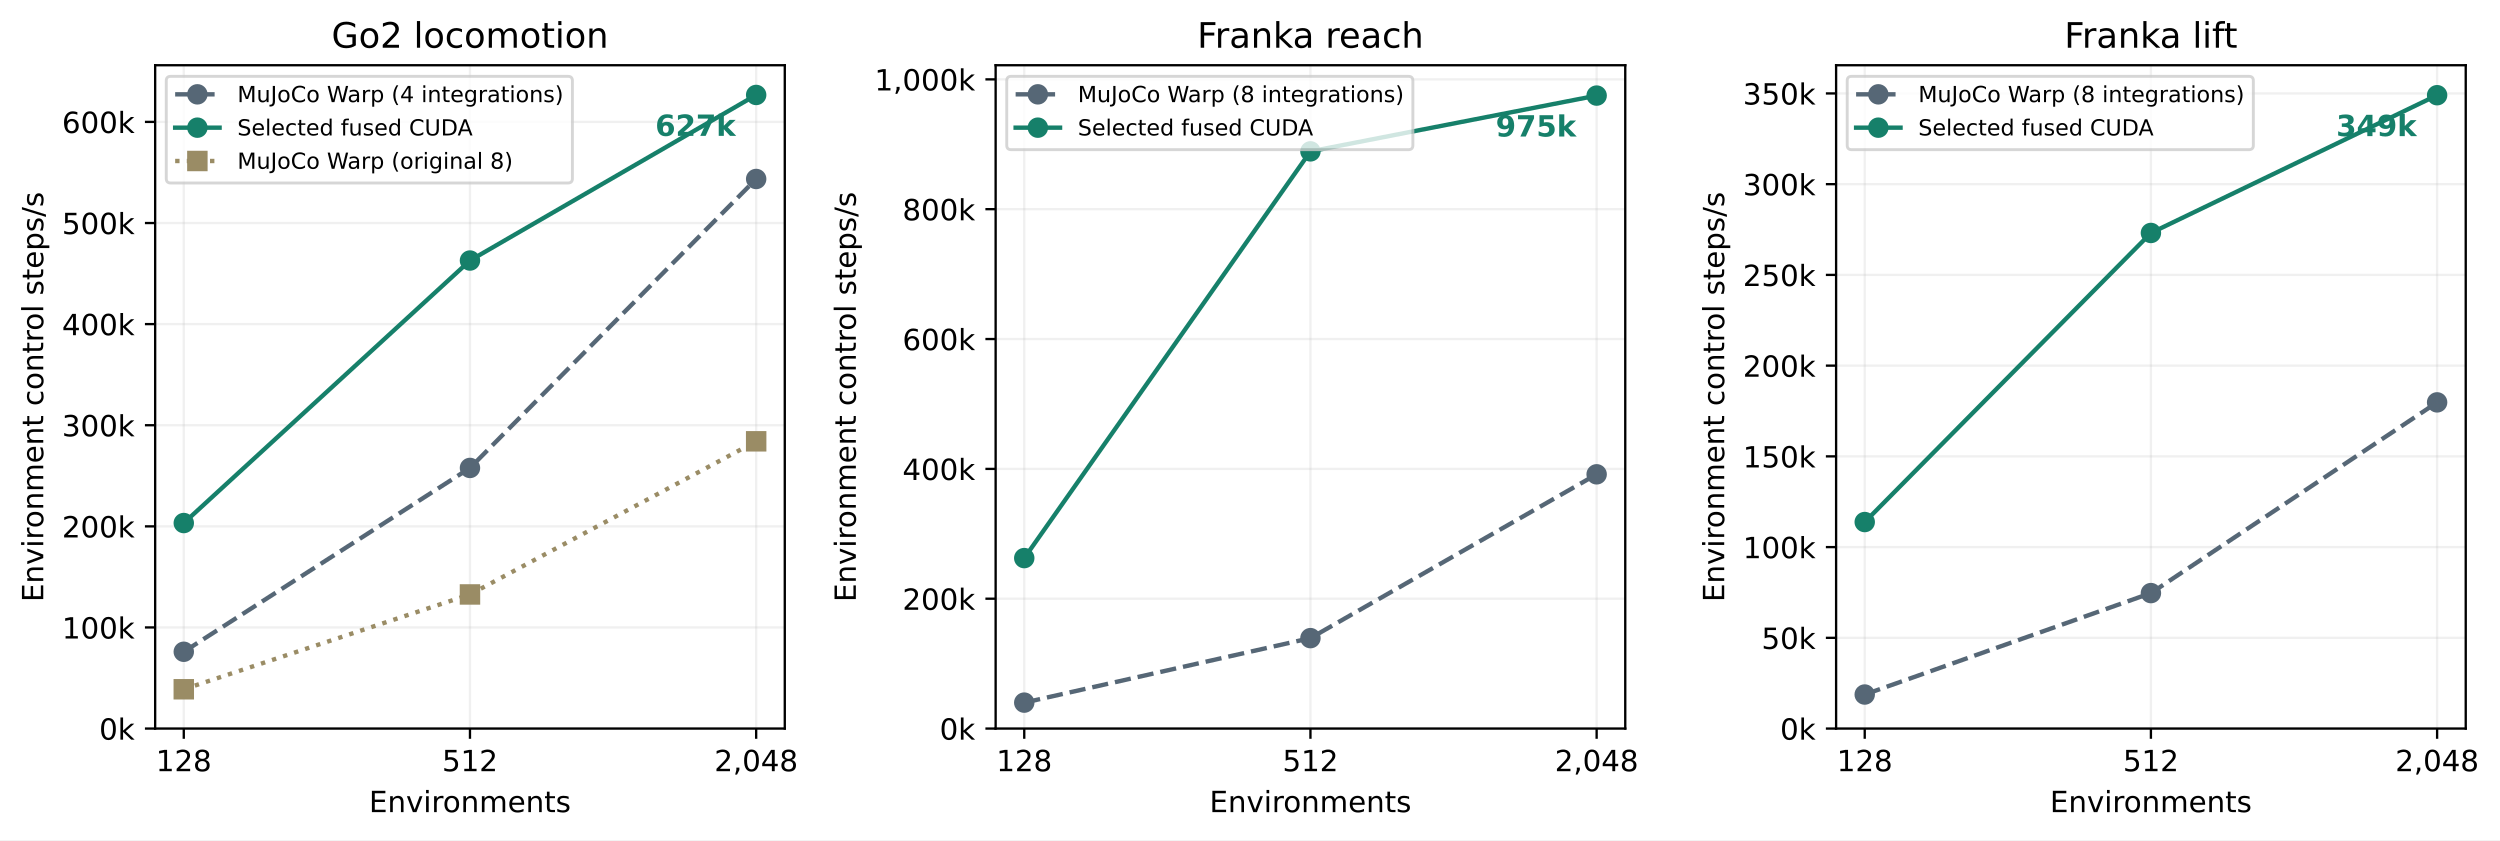
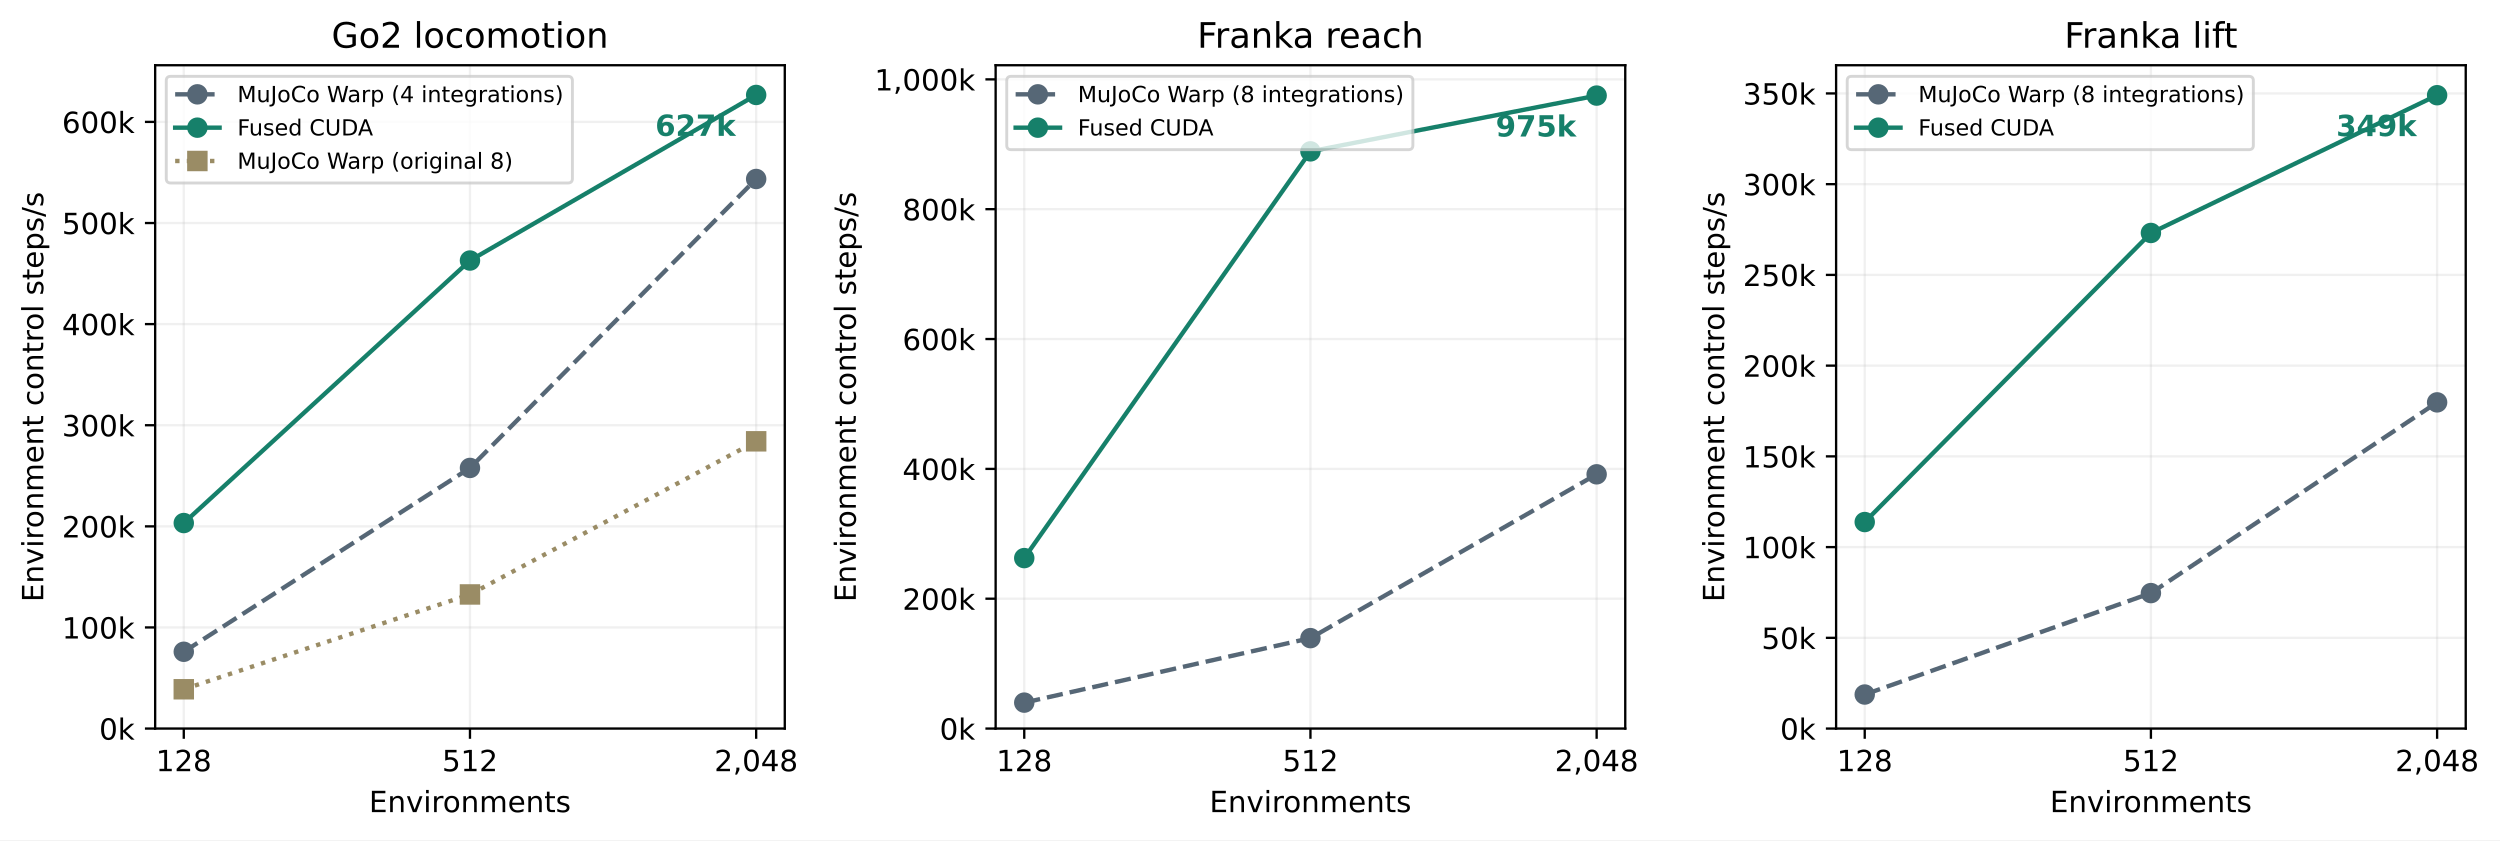
<svg xmlns="http://www.w3.org/2000/svg" xmlns:xlink="http://www.w3.org/1999/xlink" width="855.232pt" height="287.437pt" viewBox="0 0 855.232 287.437" version="1.1">
  <defs>
    <style type="text/css">*{stroke-linejoin: round; stroke-linecap: butt}</style>
  </defs>
  <g id="figure_1">
    <g id="patch_1">
      <path d="M 0 287.437  L 855.232 287.437  L 855.232 0  L 0 0  z " style="fill: #ffffff" />
    </g>
    <g id="axes_1">
      <g id="patch_2">
        <path d="M 53.079 249.236  L 268.468 249.236  L 268.468 22.318  L 53.079 22.318  z " style="fill: #ffffff" />
      </g>
      <g id="matplotlib.axis_1">
        <g id="xtick_1">
          <g id="line2d_1">
-             <path d="M 62.869 249.236  L 62.869 22.318  " clip-path="url(#pfa9bfc606b)" style="fill: none; stroke: #b0b0b0; stroke-opacity: 0.18; stroke-width: 0.8; stroke-linecap: square" />
+             <path d="M 62.869 249.236  L 62.869 22.318  " clip-path="url(#p2369668ead)" style="fill: none; stroke: #b0b0b0; stroke-opacity: 0.18; stroke-width: 0.8; stroke-linecap: square" />
          </g>
          <g id="line2d_2">
            <defs>
-               <path id="m6d9b326671" d="M 0 0  L 0 3.5  " style="stroke: #000000; stroke-width: 0.8" />
+               <path id="mb90a01d049" d="M 0 0  L 0 3.5  " style="stroke: #000000; stroke-width: 0.8" />
            </defs>
            <g>
-               <use xlink:href="#m6d9b326671" x="62.869" y="249.236" style="stroke: #000000; stroke-width: 0.8" />
+               <use xlink:href="#mb90a01d049" x="62.869" y="249.236" style="stroke: #000000; stroke-width: 0.8" />
            </g>
          </g>
          <g id="text_1">
            <text style="font-size: 10px; font-family: 'DejaVu Sans'; text-anchor: middle" x="62.869" y="263.833" transform="rotate(-0 62.86934 263.8334)">128</text>
          </g>
        </g>
        <g id="xtick_2">
          <g id="line2d_3">
-             <path d="M 160.774 249.236  L 160.774 22.318  " clip-path="url(#pfa9bfc606b)" style="fill: none; stroke: #b0b0b0; stroke-opacity: 0.18; stroke-width: 0.8; stroke-linecap: square" />
+             <path d="M 160.774 249.236  L 160.774 22.318  " clip-path="url(#p2369668ead)" style="fill: none; stroke: #b0b0b0; stroke-opacity: 0.18; stroke-width: 0.8; stroke-linecap: square" />
          </g>
          <g id="line2d_4">
            <g>
-               <use xlink:href="#m6d9b326671" x="160.774" y="249.236" style="stroke: #000000; stroke-width: 0.8" />
+               <use xlink:href="#mb90a01d049" x="160.774" y="249.236" style="stroke: #000000; stroke-width: 0.8" />
            </g>
          </g>
          <g id="text_2">
            <text style="font-size: 10px; font-family: 'DejaVu Sans'; text-anchor: middle" x="160.774" y="263.833" transform="rotate(-0 160.7737 263.8334)">512</text>
          </g>
        </g>
        <g id="xtick_3">
          <g id="line2d_5">
-             <path d="M 258.678 249.236  L 258.678 22.318  " clip-path="url(#pfa9bfc606b)" style="fill: none; stroke: #b0b0b0; stroke-opacity: 0.18; stroke-width: 0.8; stroke-linecap: square" />
+             <path d="M 258.678 249.236  L 258.678 22.318  " clip-path="url(#p2369668ead)" style="fill: none; stroke: #b0b0b0; stroke-opacity: 0.18; stroke-width: 0.8; stroke-linecap: square" />
          </g>
          <g id="line2d_6">
            <g>
-               <use xlink:href="#m6d9b326671" x="258.678" y="249.236" style="stroke: #000000; stroke-width: 0.8" />
+               <use xlink:href="#mb90a01d049" x="258.678" y="249.236" style="stroke: #000000; stroke-width: 0.8" />
            </g>
          </g>
          <g id="text_3">
            <text style="font-size: 10px; font-family: 'DejaVu Sans'; text-anchor: middle" x="258.678" y="263.833" transform="rotate(-0 258.678 263.8334)">2,048</text>
          </g>
        </g>
        <g id="text_4">
          <text style="font-size: 10px; font-family: 'DejaVu Sans'; text-anchor: middle" x="160.774" y="277.834" transform="rotate(-0 160.7737 277.8342)">Environments</text>
        </g>
      </g>
      <g id="matplotlib.axis_2">
        <g id="ytick_1">
          <g id="line2d_7">
-             <path d="M 53.079 249.236  L 268.468 249.236  " clip-path="url(#pfa9bfc606b)" style="fill: none; stroke: #b0b0b0; stroke-opacity: 0.18; stroke-width: 0.8; stroke-linecap: square" />
+             <path d="M 53.079 249.236  L 268.468 249.236  " clip-path="url(#p2369668ead)" style="fill: none; stroke: #b0b0b0; stroke-opacity: 0.18; stroke-width: 0.8; stroke-linecap: square" />
          </g>
          <g id="line2d_8">
            <defs>
-               <path id="m9e95028390" d="M 0 0  L -3.5 0  " style="stroke: #000000; stroke-width: 0.8" />
+               <path id="m19fe8daa5b" d="M 0 0  L -3.5 0  " style="stroke: #000000; stroke-width: 0.8" />
            </defs>
            <g>
-               <use xlink:href="#m9e95028390" x="53.079" y="249.236" style="stroke: #000000; stroke-width: 0.8" />
+               <use xlink:href="#m19fe8daa5b" x="53.079" y="249.236" style="stroke: #000000; stroke-width: 0.8" />
            </g>
          </g>
          <g id="text_5">
            <text style="font-size: 10px; font-family: 'DejaVu Sans'; text-anchor: end" x="46.079" y="253.035" transform="rotate(-0 46.07891 253.035)">0k</text>
          </g>
        </g>
        <g id="ytick_2">
          <g id="line2d_9">
-             <path d="M 53.079 214.646  L 268.468 214.646  " clip-path="url(#pfa9bfc606b)" style="fill: none; stroke: #b0b0b0; stroke-opacity: 0.18; stroke-width: 0.8; stroke-linecap: square" />
+             <path d="M 53.079 214.646  L 268.468 214.646  " clip-path="url(#p2369668ead)" style="fill: none; stroke: #b0b0b0; stroke-opacity: 0.18; stroke-width: 0.8; stroke-linecap: square" />
          </g>
          <g id="line2d_10">
            <g>
-               <use xlink:href="#m9e95028390" x="53.079" y="214.646" style="stroke: #000000; stroke-width: 0.8" />
+               <use xlink:href="#m19fe8daa5b" x="53.079" y="214.646" style="stroke: #000000; stroke-width: 0.8" />
            </g>
          </g>
          <g id="text_6">
            <text style="font-size: 10px; font-family: 'DejaVu Sans'; text-anchor: end" x="46.079" y="218.445" transform="rotate(-0 46.07891 218.4454)">100k</text>
          </g>
        </g>
        <g id="ytick_3">
          <g id="line2d_11">
-             <path d="M 53.079 180.057  L 268.468 180.057  " clip-path="url(#pfa9bfc606b)" style="fill: none; stroke: #b0b0b0; stroke-opacity: 0.18; stroke-width: 0.8; stroke-linecap: square" />
+             <path d="M 53.079 180.057  L 268.468 180.057  " clip-path="url(#p2369668ead)" style="fill: none; stroke: #b0b0b0; stroke-opacity: 0.18; stroke-width: 0.8; stroke-linecap: square" />
          </g>
          <g id="line2d_12">
            <g>
-               <use xlink:href="#m9e95028390" x="53.079" y="180.057" style="stroke: #000000; stroke-width: 0.8" />
+               <use xlink:href="#m19fe8daa5b" x="53.079" y="180.057" style="stroke: #000000; stroke-width: 0.8" />
            </g>
          </g>
          <g id="text_7">
            <text style="font-size: 10px; font-family: 'DejaVu Sans'; text-anchor: end" x="46.079" y="183.856" transform="rotate(-0 46.07891 183.8558)">200k</text>
          </g>
        </g>
        <g id="ytick_4">
          <g id="line2d_13">
-             <path d="M 53.079 145.467  L 268.468 145.467  " clip-path="url(#pfa9bfc606b)" style="fill: none; stroke: #b0b0b0; stroke-opacity: 0.18; stroke-width: 0.8; stroke-linecap: square" />
+             <path d="M 53.079 145.467  L 268.468 145.467  " clip-path="url(#p2369668ead)" style="fill: none; stroke: #b0b0b0; stroke-opacity: 0.18; stroke-width: 0.8; stroke-linecap: square" />
          </g>
          <g id="line2d_14">
            <g>
-               <use xlink:href="#m9e95028390" x="53.079" y="145.467" style="stroke: #000000; stroke-width: 0.8" />
+               <use xlink:href="#m19fe8daa5b" x="53.079" y="145.467" style="stroke: #000000; stroke-width: 0.8" />
            </g>
          </g>
          <g id="text_8">
            <text style="font-size: 10px; font-family: 'DejaVu Sans'; text-anchor: end" x="46.079" y="149.266" transform="rotate(-0 46.07891 149.2661)">300k</text>
          </g>
        </g>
        <g id="ytick_5">
          <g id="line2d_15">
-             <path d="M 53.079 110.877  L 268.468 110.877  " clip-path="url(#pfa9bfc606b)" style="fill: none; stroke: #b0b0b0; stroke-opacity: 0.18; stroke-width: 0.8; stroke-linecap: square" />
+             <path d="M 53.079 110.877  L 268.468 110.877  " clip-path="url(#p2369668ead)" style="fill: none; stroke: #b0b0b0; stroke-opacity: 0.18; stroke-width: 0.8; stroke-linecap: square" />
          </g>
          <g id="line2d_16">
            <g>
-               <use xlink:href="#m9e95028390" x="53.079" y="110.877" style="stroke: #000000; stroke-width: 0.8" />
+               <use xlink:href="#m19fe8daa5b" x="53.079" y="110.877" style="stroke: #000000; stroke-width: 0.8" />
            </g>
          </g>
          <g id="text_9">
            <text style="font-size: 10px; font-family: 'DejaVu Sans'; text-anchor: end" x="46.079" y="114.677" transform="rotate(-0 46.07891 114.6765)">400k</text>
          </g>
        </g>
        <g id="ytick_6">
          <g id="line2d_17">
-             <path d="M 53.079 76.288  L 268.468 76.288  " clip-path="url(#pfa9bfc606b)" style="fill: none; stroke: #b0b0b0; stroke-opacity: 0.18; stroke-width: 0.8; stroke-linecap: square" />
+             <path d="M 53.079 76.288  L 268.468 76.288  " clip-path="url(#p2369668ead)" style="fill: none; stroke: #b0b0b0; stroke-opacity: 0.18; stroke-width: 0.8; stroke-linecap: square" />
          </g>
          <g id="line2d_18">
            <g>
-               <use xlink:href="#m9e95028390" x="53.079" y="76.288" style="stroke: #000000; stroke-width: 0.8" />
+               <use xlink:href="#m19fe8daa5b" x="53.079" y="76.288" style="stroke: #000000; stroke-width: 0.8" />
            </g>
          </g>
          <g id="text_10">
            <text style="font-size: 10px; font-family: 'DejaVu Sans'; text-anchor: end" x="46.079" y="80.087" transform="rotate(-0 46.07891 80.08688)">500k</text>
          </g>
        </g>
        <g id="ytick_7">
          <g id="line2d_19">
-             <path d="M 53.079 41.698  L 268.468 41.698  " clip-path="url(#pfa9bfc606b)" style="fill: none; stroke: #b0b0b0; stroke-opacity: 0.18; stroke-width: 0.8; stroke-linecap: square" />
+             <path d="M 53.079 41.698  L 268.468 41.698  " clip-path="url(#p2369668ead)" style="fill: none; stroke: #b0b0b0; stroke-opacity: 0.18; stroke-width: 0.8; stroke-linecap: square" />
          </g>
          <g id="line2d_20">
            <g>
-               <use xlink:href="#m9e95028390" x="53.079" y="41.698" style="stroke: #000000; stroke-width: 0.8" />
+               <use xlink:href="#m19fe8daa5b" x="53.079" y="41.698" style="stroke: #000000; stroke-width: 0.8" />
            </g>
          </g>
          <g id="text_11">
            <text style="font-size: 10px; font-family: 'DejaVu Sans'; text-anchor: end" x="46.079" y="45.497" transform="rotate(-0 46.07891 45.49725)">600k</text>
          </g>
        </g>
        <g id="text_12">
          <text style="font-size: 10px; font-family: 'DejaVu Sans'; text-anchor: middle" x="14.798" y="135.777" transform="rotate(-90 14.79844 135.777)">Environment control steps/s</text>
        </g>
      </g>
      <g id="line2d_21">
-         <path d="M 62.869 222.968  L 160.774 160.08  L 258.678 61.228  " clip-path="url(#pfa9bfc606b)" style="fill: none; stroke-dasharray: 5.55,2.4; stroke-dashoffset: 0; stroke: #566776; stroke-width: 1.5" />
+         <path d="M 62.869 222.968  L 160.774 160.08  L 258.678 61.228  " clip-path="url(#p2369668ead)" style="fill: none; stroke-dasharray: 5.55,2.4; stroke-dashoffset: 0; stroke: #566776; stroke-width: 1.5" />
        <defs>
-           <path id="macb9578a20" d="M 0 3  C 0.796 3 1.559 2.684 2.121 2.121  C 2.684 1.559 3 0.796 3 0  C 3 -0.796 2.684 -1.559 2.121 -2.121  C 1.559 -2.684 0.796 -3 0 -3  C -0.796 -3 -1.559 -2.684 -2.121 -2.121  C -2.684 -1.559 -3 -0.796 -3 0  C -3 0.796 -2.684 1.559 -2.121 2.121  C -1.559 2.684 -0.796 3 0 3  z " style="stroke: #566776" />
+           <path id="m96303d8f9d" d="M 0 3  C 0.796 3 1.559 2.684 2.121 2.121  C 2.684 1.559 3 0.796 3 0  C 3 -0.796 2.684 -1.559 2.121 -2.121  C 1.559 -2.684 0.796 -3 0 -3  C -0.796 -3 -1.559 -2.684 -2.121 -2.121  C -2.684 -1.559 -3 -0.796 -3 0  C -3 0.796 -2.684 1.559 -2.121 2.121  C -1.559 2.684 -0.796 3 0 3  z " style="stroke: #566776" />
        </defs>
-         <g clip-path="url(#pfa9bfc606b)">
-           <use xlink:href="#macb9578a20" x="62.869" y="222.968" style="fill: #566776; stroke: #566776" />
-           <use xlink:href="#macb9578a20" x="160.774" y="160.08" style="fill: #566776; stroke: #566776" />
-           <use xlink:href="#macb9578a20" x="258.678" y="61.228" style="fill: #566776; stroke: #566776" />
+         <g clip-path="url(#p2369668ead)">
+           <use xlink:href="#m96303d8f9d" x="62.869" y="222.968" style="fill: #566776; stroke: #566776" />
+           <use xlink:href="#m96303d8f9d" x="160.774" y="160.08" style="fill: #566776; stroke: #566776" />
+           <use xlink:href="#m96303d8f9d" x="258.678" y="61.228" style="fill: #566776; stroke: #566776" />
        </g>
      </g>
      <g id="line2d_22">
-         <path d="M 62.869 178.929  L 160.774 89.127  L 258.678 32.484  " clip-path="url(#pfa9bfc606b)" style="fill: none; stroke: #16806a; stroke-width: 1.5; stroke-linecap: square" />
+         <path d="M 62.869 178.929  L 160.774 89.127  L 258.678 32.484  " clip-path="url(#p2369668ead)" style="fill: none; stroke: #16806a; stroke-width: 1.5; stroke-linecap: square" />
        <defs>
-           <path id="m068252d904" d="M 0 3  C 0.796 3 1.559 2.684 2.121 2.121  C 2.684 1.559 3 0.796 3 0  C 3 -0.796 2.684 -1.559 2.121 -2.121  C 1.559 -2.684 0.796 -3 0 -3  C -0.796 -3 -1.559 -2.684 -2.121 -2.121  C -2.684 -1.559 -3 -0.796 -3 0  C -3 0.796 -2.684 1.559 -2.121 2.121  C -1.559 2.684 -0.796 3 0 3  z " style="stroke: #16806a" />
+           <path id="m623a1aa7e0" d="M 0 3  C 0.796 3 1.559 2.684 2.121 2.121  C 2.684 1.559 3 0.796 3 0  C 3 -0.796 2.684 -1.559 2.121 -2.121  C 1.559 -2.684 0.796 -3 0 -3  C -0.796 -3 -1.559 -2.684 -2.121 -2.121  C -2.684 -1.559 -3 -0.796 -3 0  C -3 0.796 -2.684 1.559 -2.121 2.121  C -1.559 2.684 -0.796 3 0 3  z " style="stroke: #16806a" />
        </defs>
-         <g clip-path="url(#pfa9bfc606b)">
-           <use xlink:href="#m068252d904" x="62.869" y="178.929" style="fill: #16806a; stroke: #16806a" />
-           <use xlink:href="#m068252d904" x="160.774" y="89.127" style="fill: #16806a; stroke: #16806a" />
-           <use xlink:href="#m068252d904" x="258.678" y="32.484" style="fill: #16806a; stroke: #16806a" />
+         <g clip-path="url(#p2369668ead)">
+           <use xlink:href="#m623a1aa7e0" x="62.869" y="178.929" style="fill: #16806a; stroke: #16806a" />
+           <use xlink:href="#m623a1aa7e0" x="160.774" y="89.127" style="fill: #16806a; stroke: #16806a" />
+           <use xlink:href="#m623a1aa7e0" x="258.678" y="32.484" style="fill: #16806a; stroke: #16806a" />
        </g>
      </g>
      <g id="line2d_23">
-         <path d="M 62.869 235.793  L 160.774 203.357  L 258.678 150.97  " clip-path="url(#pfa9bfc606b)" style="fill: none; stroke-dasharray: 1.5,2.475; stroke-dashoffset: 0; stroke: #9a8c65; stroke-width: 1.5" />
+         <path d="M 62.869 235.793  L 160.774 203.357  L 258.678 150.97  " clip-path="url(#p2369668ead)" style="fill: none; stroke-dasharray: 1.5,2.475; stroke-dashoffset: 0; stroke: #9a8c65; stroke-width: 1.5" />
        <defs>
-           <path id="m0e5992f09f" d="M -3 3  L 3 3  L 3 -3  L -3 -3  z " style="stroke: #9a8c65; stroke-linejoin: miter" />
+           <path id="m3a8577502d" d="M -3 3  L 3 3  L 3 -3  L -3 -3  z " style="stroke: #9a8c65; stroke-linejoin: miter" />
        </defs>
-         <g clip-path="url(#pfa9bfc606b)">
-           <use xlink:href="#m0e5992f09f" x="62.869" y="235.793" style="fill: #9a8c65; stroke: #9a8c65; stroke-linejoin: miter" />
-           <use xlink:href="#m0e5992f09f" x="160.774" y="203.357" style="fill: #9a8c65; stroke: #9a8c65; stroke-linejoin: miter" />
-           <use xlink:href="#m0e5992f09f" x="258.678" y="150.97" style="fill: #9a8c65; stroke: #9a8c65; stroke-linejoin: miter" />
+         <g clip-path="url(#p2369668ead)">
+           <use xlink:href="#m3a8577502d" x="62.869" y="235.793" style="fill: #9a8c65; stroke: #9a8c65; stroke-linejoin: miter" />
+           <use xlink:href="#m3a8577502d" x="160.774" y="203.357" style="fill: #9a8c65; stroke: #9a8c65; stroke-linejoin: miter" />
+           <use xlink:href="#m3a8577502d" x="258.678" y="150.97" style="fill: #9a8c65; stroke: #9a8c65; stroke-linejoin: miter" />
        </g>
      </g>
      <g id="patch_3">
        <path d="M 53.079 249.236  L 53.079 22.318  " style="fill: none; stroke: #000000; stroke-width: 0.8; stroke-linejoin: miter; stroke-linecap: square" />
      </g>
      <g id="patch_4">
        <path d="M 268.468 249.236  L 268.468 22.318  " style="fill: none; stroke: #000000; stroke-width: 0.8; stroke-linejoin: miter; stroke-linecap: square" />
      </g>
      <g id="patch_5">
        <path d="M 53.079 249.236  L 268.468 249.236  " style="fill: none; stroke: #000000; stroke-width: 0.8; stroke-linejoin: miter; stroke-linecap: square" />
      </g>
      <g id="patch_6">
        <path d="M 53.079 22.318  L 268.468 22.318  " style="fill: none; stroke: #000000; stroke-width: 0.8; stroke-linejoin: miter; stroke-linecap: square" />
      </g>
      <g id="text_13">
        <text style="font-weight: 700; font-size: 10px; font-family: 'DejaVu Sans'; text-anchor: end; fill: #16806a" x="251.678" y="46.484" transform="rotate(-0 251.678 46.4836)">627k</text>
      </g>
      <g id="text_14">
        <text style="font-size: 12px; font-family: 'DejaVu Sans'; text-anchor: middle" x="160.774" y="16.318" transform="rotate(-0 160.7737 16.31812)">Go2 locomotion</text>
      </g>
      <g id="legend_1">
        <g id="patch_7">
          <path d="M 58.399 62.6  L 194.296 62.6  Q 195.816 62.6 195.816 61.08  L 195.816 27.638  Q 195.816 26.118 194.296 26.118  L 58.399 26.118  Q 56.879 26.118 56.879 27.638  L 56.879 61.08  Q 56.879 62.6 58.399 62.6  z " style="fill: #ffffff; opacity: 0.8; stroke: #cccccc; stroke-linejoin: miter" />
        </g>
        <g id="line2d_24">
          <path d="M 59.919 32.273  L 67.519 32.273  L 75.119 32.273  " style="fill: none; stroke-dasharray: 5.55,2.4; stroke-dashoffset: 0; stroke: #566776; stroke-width: 1.5" />
          <g>
-             <use xlink:href="#macb9578a20" x="67.519" y="32.273" style="fill: #566776; stroke: #566776" />
+             <use xlink:href="#m96303d8f9d" x="67.519" y="32.273" style="fill: #566776; stroke: #566776" />
          </g>
        </g>
        <g id="text_15">
          <text style="font-size: 7.6px; font-family: 'DejaVu Sans'; text-anchor: start" x="81.199" y="34.933" transform="rotate(-0 81.19891 34.93294)">MuJoCo Warp (4 integrations)</text>
        </g>
        <g id="line2d_25">
          <path d="M 59.919 43.674  L 67.519 43.674  L 75.119 43.674  " style="fill: none; stroke: #16806a; stroke-width: 1.5; stroke-linecap: square" />
          <g>
-             <use xlink:href="#m068252d904" x="67.519" y="43.674" style="fill: #16806a; stroke: #16806a" />
+             <use xlink:href="#m623a1aa7e0" x="67.519" y="43.674" style="fill: #16806a; stroke: #16806a" />
          </g>
        </g>
        <g id="text_16">
-           <text style="font-size: 7.6px; font-family: 'DejaVu Sans'; text-anchor: start" x="81.199" y="46.334" transform="rotate(-0 81.19891 46.33353)">Selected fused CUDA</text>
+           <text style="font-size: 7.6px; font-family: 'DejaVu Sans'; text-anchor: start" x="81.199" y="46.334" transform="rotate(-0 81.19891 46.33353)">Fused CUDA</text>
        </g>
        <g id="line2d_26">
          <path d="M 59.919 55.074  L 67.519 55.074  L 75.119 55.074  " style="fill: none; stroke-dasharray: 1.5,2.475; stroke-dashoffset: 0; stroke: #9a8c65; stroke-width: 1.5" />
          <g>
-             <use xlink:href="#m0e5992f09f" x="67.519" y="55.074" style="fill: #9a8c65; stroke: #9a8c65; stroke-linejoin: miter" />
+             <use xlink:href="#m3a8577502d" x="67.519" y="55.074" style="fill: #9a8c65; stroke: #9a8c65; stroke-linejoin: miter" />
          </g>
        </g>
        <g id="text_17">
          <text style="font-size: 7.6px; font-family: 'DejaVu Sans'; text-anchor: start" x="81.199" y="57.734" transform="rotate(-0 81.19891 57.73412)">MuJoCo Warp (original 8)</text>
        </g>
      </g>
    </g>
    <g id="axes_2">
      <g id="patch_8">
        <path d="M 340.599 249.236  L 555.988 249.236  L 555.988 22.318  L 340.599 22.318  z " style="fill: #ffffff" />
      </g>
      <g id="matplotlib.axis_3">
        <g id="xtick_4">
          <g id="line2d_27">
-             <path d="M 350.389 249.236  L 350.389 22.318  " clip-path="url(#p7160b694bc)" style="fill: none; stroke: #b0b0b0; stroke-opacity: 0.18; stroke-width: 0.8; stroke-linecap: square" />
+             <path d="M 350.389 249.236  L 350.389 22.318  " clip-path="url(#p1f7c4d3d91)" style="fill: none; stroke: #b0b0b0; stroke-opacity: 0.18; stroke-width: 0.8; stroke-linecap: square" />
          </g>
          <g id="line2d_28">
            <g>
-               <use xlink:href="#m6d9b326671" x="350.389" y="249.236" style="stroke: #000000; stroke-width: 0.8" />
+               <use xlink:href="#mb90a01d049" x="350.389" y="249.236" style="stroke: #000000; stroke-width: 0.8" />
            </g>
          </g>
          <g id="text_18">
            <text style="font-size: 10px; font-family: 'DejaVu Sans'; text-anchor: middle" x="350.389" y="263.833" transform="rotate(-0 350.3893 263.8334)">128</text>
          </g>
        </g>
        <g id="xtick_5">
          <g id="line2d_29">
-             <path d="M 448.294 249.236  L 448.294 22.318  " clip-path="url(#p7160b694bc)" style="fill: none; stroke: #b0b0b0; stroke-opacity: 0.18; stroke-width: 0.8; stroke-linecap: square" />
+             <path d="M 448.294 249.236  L 448.294 22.318  " clip-path="url(#p1f7c4d3d91)" style="fill: none; stroke: #b0b0b0; stroke-opacity: 0.18; stroke-width: 0.8; stroke-linecap: square" />
          </g>
          <g id="line2d_30">
            <g>
-               <use xlink:href="#m6d9b326671" x="448.294" y="249.236" style="stroke: #000000; stroke-width: 0.8" />
+               <use xlink:href="#mb90a01d049" x="448.294" y="249.236" style="stroke: #000000; stroke-width: 0.8" />
            </g>
          </g>
          <g id="text_19">
            <text style="font-size: 10px; font-family: 'DejaVu Sans'; text-anchor: middle" x="448.294" y="263.833" transform="rotate(-0 448.2937 263.8334)">512</text>
          </g>
        </g>
        <g id="xtick_6">
          <g id="line2d_31">
-             <path d="M 546.198 249.236  L 546.198 22.318  " clip-path="url(#p7160b694bc)" style="fill: none; stroke: #b0b0b0; stroke-opacity: 0.18; stroke-width: 0.8; stroke-linecap: square" />
+             <path d="M 546.198 249.236  L 546.198 22.318  " clip-path="url(#p1f7c4d3d91)" style="fill: none; stroke: #b0b0b0; stroke-opacity: 0.18; stroke-width: 0.8; stroke-linecap: square" />
          </g>
          <g id="line2d_32">
            <g>
-               <use xlink:href="#m6d9b326671" x="546.198" y="249.236" style="stroke: #000000; stroke-width: 0.8" />
+               <use xlink:href="#mb90a01d049" x="546.198" y="249.236" style="stroke: #000000; stroke-width: 0.8" />
            </g>
          </g>
          <g id="text_20">
            <text style="font-size: 10px; font-family: 'DejaVu Sans'; text-anchor: middle" x="546.198" y="263.833" transform="rotate(-0 546.198 263.8334)">2,048</text>
          </g>
        </g>
        <g id="text_21">
          <text style="font-size: 10px; font-family: 'DejaVu Sans'; text-anchor: middle" x="448.294" y="277.834" transform="rotate(-0 448.2937 277.8342)">Environments</text>
        </g>
      </g>
      <g id="matplotlib.axis_4">
        <g id="ytick_8">
          <g id="line2d_33">
-             <path d="M 340.599 249.236  L 555.988 249.236  " clip-path="url(#p7160b694bc)" style="fill: none; stroke: #b0b0b0; stroke-opacity: 0.18; stroke-width: 0.8; stroke-linecap: square" />
+             <path d="M 340.599 249.236  L 555.988 249.236  " clip-path="url(#p1f7c4d3d91)" style="fill: none; stroke: #b0b0b0; stroke-opacity: 0.18; stroke-width: 0.8; stroke-linecap: square" />
          </g>
          <g id="line2d_34">
            <g>
-               <use xlink:href="#m9e95028390" x="340.599" y="249.236" style="stroke: #000000; stroke-width: 0.8" />
+               <use xlink:href="#m19fe8daa5b" x="340.599" y="249.236" style="stroke: #000000; stroke-width: 0.8" />
            </g>
          </g>
          <g id="text_22">
            <text style="font-size: 10px; font-family: 'DejaVu Sans'; text-anchor: end" x="333.599" y="253.035" transform="rotate(-0 333.5989 253.035)">0k</text>
          </g>
        </g>
        <g id="ytick_9">
          <g id="line2d_35">
-             <path d="M 340.599 204.818  L 555.988 204.818  " clip-path="url(#p7160b694bc)" style="fill: none; stroke: #b0b0b0; stroke-opacity: 0.18; stroke-width: 0.8; stroke-linecap: square" />
+             <path d="M 340.599 204.818  L 555.988 204.818  " clip-path="url(#p1f7c4d3d91)" style="fill: none; stroke: #b0b0b0; stroke-opacity: 0.18; stroke-width: 0.8; stroke-linecap: square" />
          </g>
          <g id="line2d_36">
            <g>
-               <use xlink:href="#m9e95028390" x="340.599" y="204.818" style="stroke: #000000; stroke-width: 0.8" />
+               <use xlink:href="#m19fe8daa5b" x="340.599" y="204.818" style="stroke: #000000; stroke-width: 0.8" />
            </g>
          </g>
          <g id="text_23">
            <text style="font-size: 10px; font-family: 'DejaVu Sans'; text-anchor: end" x="333.599" y="208.617" transform="rotate(-0 333.5989 208.617)">200k</text>
          </g>
        </g>
        <g id="ytick_10">
          <g id="line2d_37">
-             <path d="M 340.599 160.4  L 555.988 160.4  " clip-path="url(#p7160b694bc)" style="fill: none; stroke: #b0b0b0; stroke-opacity: 0.18; stroke-width: 0.8; stroke-linecap: square" />
+             <path d="M 340.599 160.4  L 555.988 160.4  " clip-path="url(#p1f7c4d3d91)" style="fill: none; stroke: #b0b0b0; stroke-opacity: 0.18; stroke-width: 0.8; stroke-linecap: square" />
          </g>
          <g id="line2d_38">
            <g>
-               <use xlink:href="#m9e95028390" x="340.599" y="160.4" style="stroke: #000000; stroke-width: 0.8" />
+               <use xlink:href="#m19fe8daa5b" x="340.599" y="160.4" style="stroke: #000000; stroke-width: 0.8" />
            </g>
          </g>
          <g id="text_24">
            <text style="font-size: 10px; font-family: 'DejaVu Sans'; text-anchor: end" x="333.599" y="164.199" transform="rotate(-0 333.5989 164.199)">400k</text>
          </g>
        </g>
        <g id="ytick_11">
          <g id="line2d_39">
-             <path d="M 340.599 115.982  L 555.988 115.982  " clip-path="url(#p7160b694bc)" style="fill: none; stroke: #b0b0b0; stroke-opacity: 0.18; stroke-width: 0.8; stroke-linecap: square" />
+             <path d="M 340.599 115.982  L 555.988 115.982  " clip-path="url(#p1f7c4d3d91)" style="fill: none; stroke: #b0b0b0; stroke-opacity: 0.18; stroke-width: 0.8; stroke-linecap: square" />
          </g>
          <g id="line2d_40">
            <g>
-               <use xlink:href="#m9e95028390" x="340.599" y="115.982" style="stroke: #000000; stroke-width: 0.8" />
+               <use xlink:href="#m19fe8daa5b" x="340.599" y="115.982" style="stroke: #000000; stroke-width: 0.8" />
            </g>
          </g>
          <g id="text_25">
            <text style="font-size: 10px; font-family: 'DejaVu Sans'; text-anchor: end" x="333.599" y="119.781" transform="rotate(-0 333.5989 119.781)">600k</text>
          </g>
        </g>
        <g id="ytick_12">
          <g id="line2d_41">
-             <path d="M 340.599 71.564  L 555.988 71.564  " clip-path="url(#p7160b694bc)" style="fill: none; stroke: #b0b0b0; stroke-opacity: 0.18; stroke-width: 0.8; stroke-linecap: square" />
+             <path d="M 340.599 71.564  L 555.988 71.564  " clip-path="url(#p1f7c4d3d91)" style="fill: none; stroke: #b0b0b0; stroke-opacity: 0.18; stroke-width: 0.8; stroke-linecap: square" />
          </g>
          <g id="line2d_42">
            <g>
-               <use xlink:href="#m9e95028390" x="340.599" y="71.564" style="stroke: #000000; stroke-width: 0.8" />
+               <use xlink:href="#m19fe8daa5b" x="340.599" y="71.564" style="stroke: #000000; stroke-width: 0.8" />
            </g>
          </g>
          <g id="text_26">
            <text style="font-size: 10px; font-family: 'DejaVu Sans'; text-anchor: end" x="333.599" y="75.363" transform="rotate(-0 333.5989 75.36301)">800k</text>
          </g>
        </g>
        <g id="ytick_13">
          <g id="line2d_43">
-             <path d="M 340.599 27.146  L 555.988 27.146  " clip-path="url(#p7160b694bc)" style="fill: none; stroke: #b0b0b0; stroke-opacity: 0.18; stroke-width: 0.8; stroke-linecap: square" />
+             <path d="M 340.599 27.146  L 555.988 27.146  " clip-path="url(#p1f7c4d3d91)" style="fill: none; stroke: #b0b0b0; stroke-opacity: 0.18; stroke-width: 0.8; stroke-linecap: square" />
          </g>
          <g id="line2d_44">
            <g>
-               <use xlink:href="#m9e95028390" x="340.599" y="27.146" style="stroke: #000000; stroke-width: 0.8" />
+               <use xlink:href="#m19fe8daa5b" x="340.599" y="27.146" style="stroke: #000000; stroke-width: 0.8" />
            </g>
          </g>
          <g id="text_27">
            <text style="font-size: 10px; font-family: 'DejaVu Sans'; text-anchor: end" x="333.599" y="30.945" transform="rotate(-0 333.5989 30.94502)">1,000k</text>
          </g>
        </g>
        <g id="text_28">
          <text style="font-size: 10px; font-family: 'DejaVu Sans'; text-anchor: middle" x="292.778" y="135.777" transform="rotate(-90 292.7778 135.777)">Environment control steps/s</text>
        </g>
      </g>
      <g id="line2d_45">
-         <path d="M 350.389 240.364  L 448.294 218.298  L 546.198 162.26  " clip-path="url(#p7160b694bc)" style="fill: none; stroke-dasharray: 5.55,2.4; stroke-dashoffset: 0; stroke: #566776; stroke-width: 1.5" />
-         <g clip-path="url(#p7160b694bc)">
-           <use xlink:href="#macb9578a20" x="350.389" y="240.364" style="fill: #566776; stroke: #566776" />
-           <use xlink:href="#macb9578a20" x="448.294" y="218.298" style="fill: #566776; stroke: #566776" />
-           <use xlink:href="#macb9578a20" x="546.198" y="162.26" style="fill: #566776; stroke: #566776" />
+         <path d="M 350.389 240.364  L 448.294 218.298  L 546.198 162.26  " clip-path="url(#p1f7c4d3d91)" style="fill: none; stroke-dasharray: 5.55,2.4; stroke-dashoffset: 0; stroke: #566776; stroke-width: 1.5" />
+         <g clip-path="url(#p1f7c4d3d91)">
+           <use xlink:href="#m96303d8f9d" x="350.389" y="240.364" style="fill: #566776; stroke: #566776" />
+           <use xlink:href="#m96303d8f9d" x="448.294" y="218.298" style="fill: #566776; stroke: #566776" />
+           <use xlink:href="#m96303d8f9d" x="546.198" y="162.26" style="fill: #566776; stroke: #566776" />
        </g>
      </g>
      <g id="line2d_46">
-         <path d="M 350.389 190.921  L 448.294 51.781  L 546.198 32.701  " clip-path="url(#p7160b694bc)" style="fill: none; stroke: #16806a; stroke-width: 1.5; stroke-linecap: square" />
-         <g clip-path="url(#p7160b694bc)">
-           <use xlink:href="#m068252d904" x="350.389" y="190.921" style="fill: #16806a; stroke: #16806a" />
-           <use xlink:href="#m068252d904" x="448.294" y="51.781" style="fill: #16806a; stroke: #16806a" />
-           <use xlink:href="#m068252d904" x="546.198" y="32.701" style="fill: #16806a; stroke: #16806a" />
+         <path d="M 350.389 190.921  L 448.294 51.781  L 546.198 32.701  " clip-path="url(#p1f7c4d3d91)" style="fill: none; stroke: #16806a; stroke-width: 1.5; stroke-linecap: square" />
+         <g clip-path="url(#p1f7c4d3d91)">
+           <use xlink:href="#m623a1aa7e0" x="350.389" y="190.921" style="fill: #16806a; stroke: #16806a" />
+           <use xlink:href="#m623a1aa7e0" x="448.294" y="51.781" style="fill: #16806a; stroke: #16806a" />
+           <use xlink:href="#m623a1aa7e0" x="546.198" y="32.701" style="fill: #16806a; stroke: #16806a" />
        </g>
      </g>
      <g id="patch_9">
        <path d="M 340.599 249.236  L 340.599 22.318  " style="fill: none; stroke: #000000; stroke-width: 0.8; stroke-linejoin: miter; stroke-linecap: square" />
      </g>
      <g id="patch_10">
        <path d="M 555.988 249.236  L 555.988 22.318  " style="fill: none; stroke: #000000; stroke-width: 0.8; stroke-linejoin: miter; stroke-linecap: square" />
      </g>
      <g id="patch_11">
        <path d="M 340.599 249.236  L 555.988 249.236  " style="fill: none; stroke: #000000; stroke-width: 0.8; stroke-linejoin: miter; stroke-linecap: square" />
      </g>
      <g id="patch_12">
        <path d="M 340.599 22.318  L 555.988 22.318  " style="fill: none; stroke: #000000; stroke-width: 0.8; stroke-linejoin: miter; stroke-linecap: square" />
      </g>
      <g id="text_29">
        <text style="font-weight: 700; font-size: 10px; font-family: 'DejaVu Sans'; text-anchor: end; fill: #16806a" x="539.198" y="46.701" transform="rotate(-0 539.198 46.70126)">975k</text>
      </g>
      <g id="text_30">
        <text style="font-size: 12px; font-family: 'DejaVu Sans'; text-anchor: middle" x="448.294" y="16.318" transform="rotate(-0 448.2937 16.31812)">Franka reach</text>
      </g>
      <g id="legend_2">
        <g id="patch_13">
          <path d="M 345.919 51.199  L 481.816 51.199  Q 483.336 51.199 483.336 49.679  L 483.336 27.638  Q 483.336 26.118 481.816 26.118  L 345.919 26.118  Q 344.399 26.118 344.399 27.638  L 344.399 49.679  Q 344.399 51.199 345.919 51.199  z " style="fill: #ffffff; opacity: 0.8; stroke: #cccccc; stroke-linejoin: miter" />
        </g>
        <g id="line2d_47">
          <path d="M 347.439 32.273  L 355.039 32.273  L 362.639 32.273  " style="fill: none; stroke-dasharray: 5.55,2.4; stroke-dashoffset: 0; stroke: #566776; stroke-width: 1.5" />
          <g>
-             <use xlink:href="#macb9578a20" x="355.039" y="32.273" style="fill: #566776; stroke: #566776" />
+             <use xlink:href="#m96303d8f9d" x="355.039" y="32.273" style="fill: #566776; stroke: #566776" />
          </g>
        </g>
        <g id="text_31">
          <text style="font-size: 7.6px; font-family: 'DejaVu Sans'; text-anchor: start" x="368.719" y="34.933" transform="rotate(-0 368.7189 34.93294)">MuJoCo Warp (8 integrations)</text>
        </g>
        <g id="line2d_48">
          <path d="M 347.439 43.674  L 355.039 43.674  L 362.639 43.674  " style="fill: none; stroke: #16806a; stroke-width: 1.5; stroke-linecap: square" />
          <g>
-             <use xlink:href="#m068252d904" x="355.039" y="43.674" style="fill: #16806a; stroke: #16806a" />
+             <use xlink:href="#m623a1aa7e0" x="355.039" y="43.674" style="fill: #16806a; stroke: #16806a" />
          </g>
        </g>
        <g id="text_32">
-           <text style="font-size: 7.6px; font-family: 'DejaVu Sans'; text-anchor: start" x="368.719" y="46.334" transform="rotate(-0 368.7189 46.33353)">Selected fused CUDA</text>
+           <text style="font-size: 7.6px; font-family: 'DejaVu Sans'; text-anchor: start" x="368.719" y="46.334" transform="rotate(-0 368.7189 46.33353)">Fused CUDA</text>
        </g>
      </g>
    </g>
    <g id="axes_3">
      <g id="patch_14">
        <path d="M 628.119 249.236  L 843.508 249.236  L 843.508 22.318  L 628.119 22.318  z " style="fill: #ffffff" />
      </g>
      <g id="matplotlib.axis_5">
        <g id="xtick_7">
          <g id="line2d_49">
-             <path d="M 637.909 249.236  L 637.909 22.318  " clip-path="url(#p54a329237a)" style="fill: none; stroke: #b0b0b0; stroke-opacity: 0.18; stroke-width: 0.8; stroke-linecap: square" />
+             <path d="M 637.909 249.236  L 637.909 22.318  " clip-path="url(#p6c1daea502)" style="fill: none; stroke: #b0b0b0; stroke-opacity: 0.18; stroke-width: 0.8; stroke-linecap: square" />
          </g>
          <g id="line2d_50">
            <g>
-               <use xlink:href="#m6d9b326671" x="637.909" y="249.236" style="stroke: #000000; stroke-width: 0.8" />
+               <use xlink:href="#mb90a01d049" x="637.909" y="249.236" style="stroke: #000000; stroke-width: 0.8" />
            </g>
          </g>
          <g id="text_33">
            <text style="font-size: 10px; font-family: 'DejaVu Sans'; text-anchor: middle" x="637.909" y="263.833" transform="rotate(-0 637.9093 263.8334)">128</text>
          </g>
        </g>
        <g id="xtick_8">
          <g id="line2d_51">
-             <path d="M 735.814 249.236  L 735.814 22.318  " clip-path="url(#p54a329237a)" style="fill: none; stroke: #b0b0b0; stroke-opacity: 0.18; stroke-width: 0.8; stroke-linecap: square" />
+             <path d="M 735.814 249.236  L 735.814 22.318  " clip-path="url(#p6c1daea502)" style="fill: none; stroke: #b0b0b0; stroke-opacity: 0.18; stroke-width: 0.8; stroke-linecap: square" />
          </g>
          <g id="line2d_52">
            <g>
-               <use xlink:href="#m6d9b326671" x="735.814" y="249.236" style="stroke: #000000; stroke-width: 0.8" />
+               <use xlink:href="#mb90a01d049" x="735.814" y="249.236" style="stroke: #000000; stroke-width: 0.8" />
            </g>
          </g>
          <g id="text_34">
            <text style="font-size: 10px; font-family: 'DejaVu Sans'; text-anchor: middle" x="735.814" y="263.833" transform="rotate(-0 735.8137 263.8334)">512</text>
          </g>
        </g>
        <g id="xtick_9">
          <g id="line2d_53">
-             <path d="M 833.718 249.236  L 833.718 22.318  " clip-path="url(#p54a329237a)" style="fill: none; stroke: #b0b0b0; stroke-opacity: 0.18; stroke-width: 0.8; stroke-linecap: square" />
+             <path d="M 833.718 249.236  L 833.718 22.318  " clip-path="url(#p6c1daea502)" style="fill: none; stroke: #b0b0b0; stroke-opacity: 0.18; stroke-width: 0.8; stroke-linecap: square" />
          </g>
          <g id="line2d_54">
            <g>
-               <use xlink:href="#m6d9b326671" x="833.718" y="249.236" style="stroke: #000000; stroke-width: 0.8" />
+               <use xlink:href="#mb90a01d049" x="833.718" y="249.236" style="stroke: #000000; stroke-width: 0.8" />
            </g>
          </g>
          <g id="text_35">
            <text style="font-size: 10px; font-family: 'DejaVu Sans'; text-anchor: middle" x="833.718" y="263.833" transform="rotate(-0 833.718 263.8334)">2,048</text>
          </g>
        </g>
        <g id="text_36">
          <text style="font-size: 10px; font-family: 'DejaVu Sans'; text-anchor: middle" x="735.814" y="277.834" transform="rotate(-0 735.8137 277.8342)">Environments</text>
        </g>
      </g>
      <g id="matplotlib.axis_6">
        <g id="ytick_14">
          <g id="line2d_55">
-             <path d="M 628.119 249.236  L 843.508 249.236  " clip-path="url(#p54a329237a)" style="fill: none; stroke: #b0b0b0; stroke-opacity: 0.18; stroke-width: 0.8; stroke-linecap: square" />
+             <path d="M 628.119 249.236  L 843.508 249.236  " clip-path="url(#p6c1daea502)" style="fill: none; stroke: #b0b0b0; stroke-opacity: 0.18; stroke-width: 0.8; stroke-linecap: square" />
          </g>
          <g id="line2d_56">
            <g>
-               <use xlink:href="#m9e95028390" x="628.119" y="249.236" style="stroke: #000000; stroke-width: 0.8" />
+               <use xlink:href="#m19fe8daa5b" x="628.119" y="249.236" style="stroke: #000000; stroke-width: 0.8" />
            </g>
          </g>
          <g id="text_37">
            <text style="font-size: 10px; font-family: 'DejaVu Sans'; text-anchor: end" x="621.119" y="253.035" transform="rotate(-0 621.1189 253.035)">0k</text>
          </g>
        </g>
        <g id="ytick_15">
          <g id="line2d_57">
-             <path d="M 628.119 218.198  L 843.508 218.198  " clip-path="url(#p54a329237a)" style="fill: none; stroke: #b0b0b0; stroke-opacity: 0.18; stroke-width: 0.8; stroke-linecap: square" />
+             <path d="M 628.119 218.198  L 843.508 218.198  " clip-path="url(#p6c1daea502)" style="fill: none; stroke: #b0b0b0; stroke-opacity: 0.18; stroke-width: 0.8; stroke-linecap: square" />
          </g>
          <g id="line2d_58">
            <g>
-               <use xlink:href="#m9e95028390" x="628.119" y="218.198" style="stroke: #000000; stroke-width: 0.8" />
+               <use xlink:href="#m19fe8daa5b" x="628.119" y="218.198" style="stroke: #000000; stroke-width: 0.8" />
            </g>
          </g>
          <g id="text_38">
            <text style="font-size: 10px; font-family: 'DejaVu Sans'; text-anchor: end" x="621.119" y="221.997" transform="rotate(-0 621.1189 221.9974)">50k</text>
          </g>
        </g>
        <g id="ytick_16">
          <g id="line2d_59">
-             <path d="M 628.119 187.161  L 843.508 187.161  " clip-path="url(#p54a329237a)" style="fill: none; stroke: #b0b0b0; stroke-opacity: 0.18; stroke-width: 0.8; stroke-linecap: square" />
+             <path d="M 628.119 187.161  L 843.508 187.161  " clip-path="url(#p6c1daea502)" style="fill: none; stroke: #b0b0b0; stroke-opacity: 0.18; stroke-width: 0.8; stroke-linecap: square" />
          </g>
          <g id="line2d_60">
            <g>
-               <use xlink:href="#m9e95028390" x="628.119" y="187.161" style="stroke: #000000; stroke-width: 0.8" />
+               <use xlink:href="#m19fe8daa5b" x="628.119" y="187.161" style="stroke: #000000; stroke-width: 0.8" />
            </g>
          </g>
          <g id="text_39">
            <text style="font-size: 10px; font-family: 'DejaVu Sans'; text-anchor: end" x="621.119" y="190.96" transform="rotate(-0 621.1189 190.9598)">100k</text>
          </g>
        </g>
        <g id="ytick_17">
          <g id="line2d_61">
-             <path d="M 628.119 156.123  L 843.508 156.123  " clip-path="url(#p54a329237a)" style="fill: none; stroke: #b0b0b0; stroke-opacity: 0.18; stroke-width: 0.8; stroke-linecap: square" />
+             <path d="M 628.119 156.123  L 843.508 156.123  " clip-path="url(#p6c1daea502)" style="fill: none; stroke: #b0b0b0; stroke-opacity: 0.18; stroke-width: 0.8; stroke-linecap: square" />
          </g>
          <g id="line2d_62">
            <g>
-               <use xlink:href="#m9e95028390" x="628.119" y="156.123" style="stroke: #000000; stroke-width: 0.8" />
+               <use xlink:href="#m19fe8daa5b" x="628.119" y="156.123" style="stroke: #000000; stroke-width: 0.8" />
            </g>
          </g>
          <g id="text_40">
            <text style="font-size: 10px; font-family: 'DejaVu Sans'; text-anchor: end" x="621.119" y="159.922" transform="rotate(-0 621.1189 159.9222)">150k</text>
          </g>
        </g>
        <g id="ytick_18">
          <g id="line2d_63">
-             <path d="M 628.119 125.085  L 843.508 125.085  " clip-path="url(#p54a329237a)" style="fill: none; stroke: #b0b0b0; stroke-opacity: 0.18; stroke-width: 0.8; stroke-linecap: square" />
+             <path d="M 628.119 125.085  L 843.508 125.085  " clip-path="url(#p6c1daea502)" style="fill: none; stroke: #b0b0b0; stroke-opacity: 0.18; stroke-width: 0.8; stroke-linecap: square" />
          </g>
          <g id="line2d_64">
            <g>
-               <use xlink:href="#m9e95028390" x="628.119" y="125.085" style="stroke: #000000; stroke-width: 0.8" />
+               <use xlink:href="#m19fe8daa5b" x="628.119" y="125.085" style="stroke: #000000; stroke-width: 0.8" />
            </g>
          </g>
          <g id="text_41">
            <text style="font-size: 10px; font-family: 'DejaVu Sans'; text-anchor: end" x="621.119" y="128.885" transform="rotate(-0 621.1189 128.8846)">200k</text>
          </g>
        </g>
        <g id="ytick_19">
          <g id="line2d_65">
-             <path d="M 628.119 94.048  L 843.508 94.048  " clip-path="url(#p54a329237a)" style="fill: none; stroke: #b0b0b0; stroke-opacity: 0.18; stroke-width: 0.8; stroke-linecap: square" />
+             <path d="M 628.119 94.048  L 843.508 94.048  " clip-path="url(#p6c1daea502)" style="fill: none; stroke: #b0b0b0; stroke-opacity: 0.18; stroke-width: 0.8; stroke-linecap: square" />
          </g>
          <g id="line2d_66">
            <g>
-               <use xlink:href="#m9e95028390" x="628.119" y="94.048" style="stroke: #000000; stroke-width: 0.8" />
+               <use xlink:href="#m19fe8daa5b" x="628.119" y="94.048" style="stroke: #000000; stroke-width: 0.8" />
            </g>
          </g>
          <g id="text_42">
            <text style="font-size: 10px; font-family: 'DejaVu Sans'; text-anchor: end" x="621.119" y="97.847" transform="rotate(-0 621.1189 97.84706)">250k</text>
          </g>
        </g>
        <g id="ytick_20">
          <g id="line2d_67">
-             <path d="M 628.119 63.01  L 843.508 63.01  " clip-path="url(#p54a329237a)" style="fill: none; stroke: #b0b0b0; stroke-opacity: 0.18; stroke-width: 0.8; stroke-linecap: square" />
+             <path d="M 628.119 63.01  L 843.508 63.01  " clip-path="url(#p6c1daea502)" style="fill: none; stroke: #b0b0b0; stroke-opacity: 0.18; stroke-width: 0.8; stroke-linecap: square" />
          </g>
          <g id="line2d_68">
            <g>
-               <use xlink:href="#m9e95028390" x="628.119" y="63.01" style="stroke: #000000; stroke-width: 0.8" />
+               <use xlink:href="#m19fe8daa5b" x="628.119" y="63.01" style="stroke: #000000; stroke-width: 0.8" />
            </g>
          </g>
          <g id="text_43">
            <text style="font-size: 10px; font-family: 'DejaVu Sans'; text-anchor: end" x="621.119" y="66.809" transform="rotate(-0 621.1189 66.80947)">300k</text>
          </g>
        </g>
        <g id="ytick_21">
          <g id="line2d_69">
-             <path d="M 628.119 31.973  L 843.508 31.973  " clip-path="url(#p54a329237a)" style="fill: none; stroke: #b0b0b0; stroke-opacity: 0.18; stroke-width: 0.8; stroke-linecap: square" />
+             <path d="M 628.119 31.973  L 843.508 31.973  " clip-path="url(#p6c1daea502)" style="fill: none; stroke: #b0b0b0; stroke-opacity: 0.18; stroke-width: 0.8; stroke-linecap: square" />
          </g>
          <g id="line2d_70">
            <g>
-               <use xlink:href="#m9e95028390" x="628.119" y="31.973" style="stroke: #000000; stroke-width: 0.8" />
+               <use xlink:href="#m19fe8daa5b" x="628.119" y="31.973" style="stroke: #000000; stroke-width: 0.8" />
            </g>
          </g>
          <g id="text_44">
            <text style="font-size: 10px; font-family: 'DejaVu Sans'; text-anchor: end" x="621.119" y="35.772" transform="rotate(-0 621.1189 35.77189)">350k</text>
          </g>
        </g>
        <g id="text_45">
          <text style="font-size: 10px; font-family: 'DejaVu Sans'; text-anchor: middle" x="589.838" y="135.777" transform="rotate(-90 589.8384 135.777)">Environment control steps/s</text>
        </g>
      </g>
      <g id="line2d_71">
-         <path d="M 637.909 237.593  L 735.814 202.892  L 833.718 137.649  " clip-path="url(#p54a329237a)" style="fill: none; stroke-dasharray: 5.55,2.4; stroke-dashoffset: 0; stroke: #566776; stroke-width: 1.5" />
-         <g clip-path="url(#p54a329237a)">
-           <use xlink:href="#macb9578a20" x="637.909" y="237.593" style="fill: #566776; stroke: #566776" />
-           <use xlink:href="#macb9578a20" x="735.814" y="202.892" style="fill: #566776; stroke: #566776" />
-           <use xlink:href="#macb9578a20" x="833.718" y="137.649" style="fill: #566776; stroke: #566776" />
+         <path d="M 637.909 237.593  L 735.814 202.892  L 833.718 137.649  " clip-path="url(#p6c1daea502)" style="fill: none; stroke-dasharray: 5.55,2.4; stroke-dashoffset: 0; stroke: #566776; stroke-width: 1.5" />
+         <g clip-path="url(#p6c1daea502)">
+           <use xlink:href="#m96303d8f9d" x="637.909" y="237.593" style="fill: #566776; stroke: #566776" />
+           <use xlink:href="#m96303d8f9d" x="735.814" y="202.892" style="fill: #566776; stroke: #566776" />
+           <use xlink:href="#m96303d8f9d" x="833.718" y="137.649" style="fill: #566776; stroke: #566776" />
        </g>
      </g>
      <g id="line2d_72">
-         <path d="M 637.909 178.587  L 735.814 79.696  L 833.718 32.569  " clip-path="url(#p54a329237a)" style="fill: none; stroke: #16806a; stroke-width: 1.5; stroke-linecap: square" />
-         <g clip-path="url(#p54a329237a)">
-           <use xlink:href="#m068252d904" x="637.909" y="178.587" style="fill: #16806a; stroke: #16806a" />
-           <use xlink:href="#m068252d904" x="735.814" y="79.696" style="fill: #16806a; stroke: #16806a" />
-           <use xlink:href="#m068252d904" x="833.718" y="32.569" style="fill: #16806a; stroke: #16806a" />
+         <path d="M 637.909 178.587  L 735.814 79.696  L 833.718 32.569  " clip-path="url(#p6c1daea502)" style="fill: none; stroke: #16806a; stroke-width: 1.5; stroke-linecap: square" />
+         <g clip-path="url(#p6c1daea502)">
+           <use xlink:href="#m623a1aa7e0" x="637.909" y="178.587" style="fill: #16806a; stroke: #16806a" />
+           <use xlink:href="#m623a1aa7e0" x="735.814" y="79.696" style="fill: #16806a; stroke: #16806a" />
+           <use xlink:href="#m623a1aa7e0" x="833.718" y="32.569" style="fill: #16806a; stroke: #16806a" />
        </g>
      </g>
      <g id="patch_15">
        <path d="M 628.119 249.236  L 628.119 22.318  " style="fill: none; stroke: #000000; stroke-width: 0.8; stroke-linejoin: miter; stroke-linecap: square" />
      </g>
      <g id="patch_16">
        <path d="M 843.508 249.236  L 843.508 22.318  " style="fill: none; stroke: #000000; stroke-width: 0.8; stroke-linejoin: miter; stroke-linecap: square" />
      </g>
      <g id="patch_17">
        <path d="M 628.119 249.236  L 843.508 249.236  " style="fill: none; stroke: #000000; stroke-width: 0.8; stroke-linejoin: miter; stroke-linecap: square" />
      </g>
      <g id="patch_18">
        <path d="M 628.119 22.318  L 843.508 22.318  " style="fill: none; stroke: #000000; stroke-width: 0.8; stroke-linejoin: miter; stroke-linecap: square" />
      </g>
      <g id="text_46">
        <text style="font-weight: 700; font-size: 10px; font-family: 'DejaVu Sans'; text-anchor: end; fill: #16806a" x="826.718" y="46.569" transform="rotate(-0 826.718 46.5693)">349k</text>
      </g>
      <g id="text_47">
        <text style="font-size: 12px; font-family: 'DejaVu Sans'; text-anchor: middle" x="735.814" y="16.318" transform="rotate(-0 735.8137 16.31812)">Franka lift</text>
      </g>
      <g id="legend_3">
        <g id="patch_19">
          <path d="M 633.439 51.199  L 769.336 51.199  Q 770.856 51.199 770.856 49.679  L 770.856 27.638  Q 770.856 26.118 769.336 26.118  L 633.439 26.118  Q 631.919 26.118 631.919 27.638  L 631.919 49.679  Q 631.919 51.199 633.439 51.199  z " style="fill: #ffffff; opacity: 0.8; stroke: #cccccc; stroke-linejoin: miter" />
        </g>
        <g id="line2d_73">
          <path d="M 634.959 32.273  L 642.559 32.273  L 650.159 32.273  " style="fill: none; stroke-dasharray: 5.55,2.4; stroke-dashoffset: 0; stroke: #566776; stroke-width: 1.5" />
          <g>
-             <use xlink:href="#macb9578a20" x="642.559" y="32.273" style="fill: #566776; stroke: #566776" />
+             <use xlink:href="#m96303d8f9d" x="642.559" y="32.273" style="fill: #566776; stroke: #566776" />
          </g>
        </g>
        <g id="text_48">
          <text style="font-size: 7.6px; font-family: 'DejaVu Sans'; text-anchor: start" x="656.239" y="34.933" transform="rotate(-0 656.2389 34.93294)">MuJoCo Warp (8 integrations)</text>
        </g>
        <g id="line2d_74">
          <path d="M 634.959 43.674  L 642.559 43.674  L 650.159 43.674  " style="fill: none; stroke: #16806a; stroke-width: 1.5; stroke-linecap: square" />
          <g>
-             <use xlink:href="#m068252d904" x="642.559" y="43.674" style="fill: #16806a; stroke: #16806a" />
+             <use xlink:href="#m623a1aa7e0" x="642.559" y="43.674" style="fill: #16806a; stroke: #16806a" />
          </g>
        </g>
        <g id="text_49">
-           <text style="font-size: 7.6px; font-family: 'DejaVu Sans'; text-anchor: start" x="656.239" y="46.334" transform="rotate(-0 656.2389 46.33353)">Selected fused CUDA</text>
+           <text style="font-size: 7.6px; font-family: 'DejaVu Sans'; text-anchor: start" x="656.239" y="46.334" transform="rotate(-0 656.2389 46.33353)">Fused CUDA</text>
        </g>
      </g>
    </g>
  </g>
  <defs>
-     <clipPath id="pfa9bfc606b">
+     <clipPath id="p2369668ead">
      <rect x="53.079" y="22.318" width="215.39" height="226.918" />
    </clipPath>
-     <clipPath id="p7160b694bc">
+     <clipPath id="p1f7c4d3d91">
      <rect x="340.599" y="22.318" width="215.39" height="226.918" />
    </clipPath>
-     <clipPath id="p54a329237a">
+     <clipPath id="p6c1daea502">
      <rect x="628.119" y="22.318" width="215.39" height="226.918" />
    </clipPath>
  </defs>
</svg>
